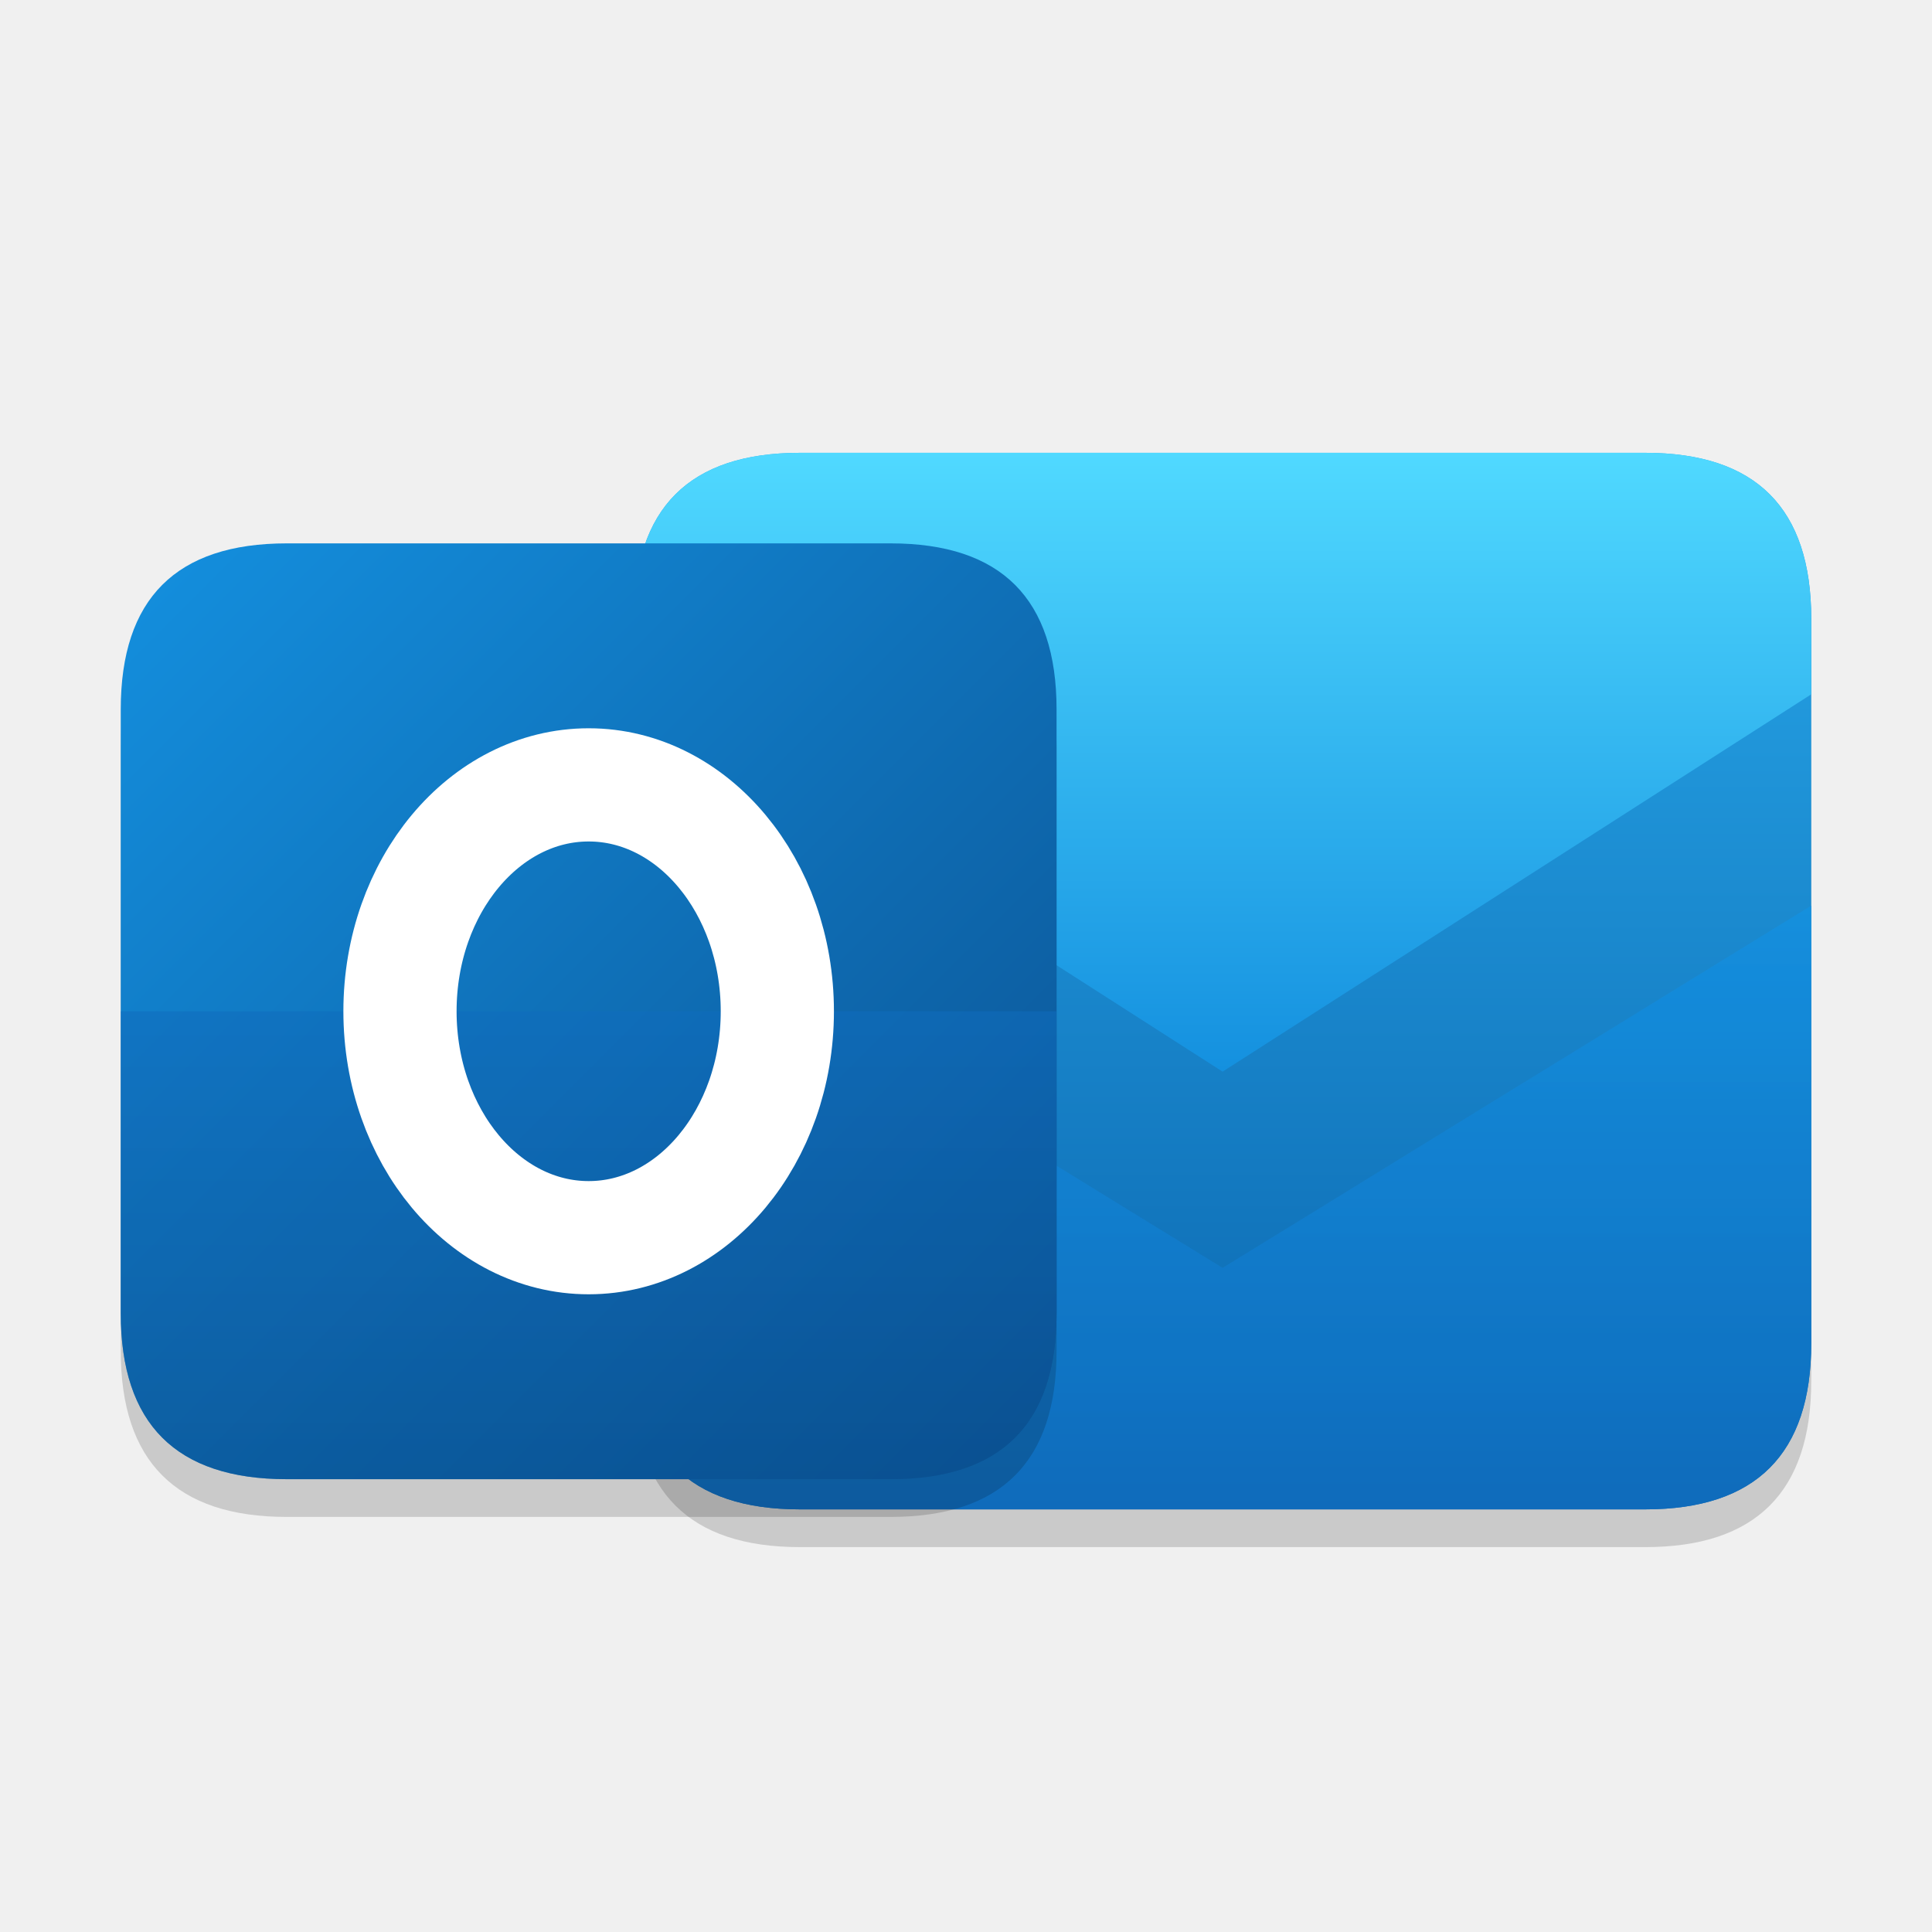
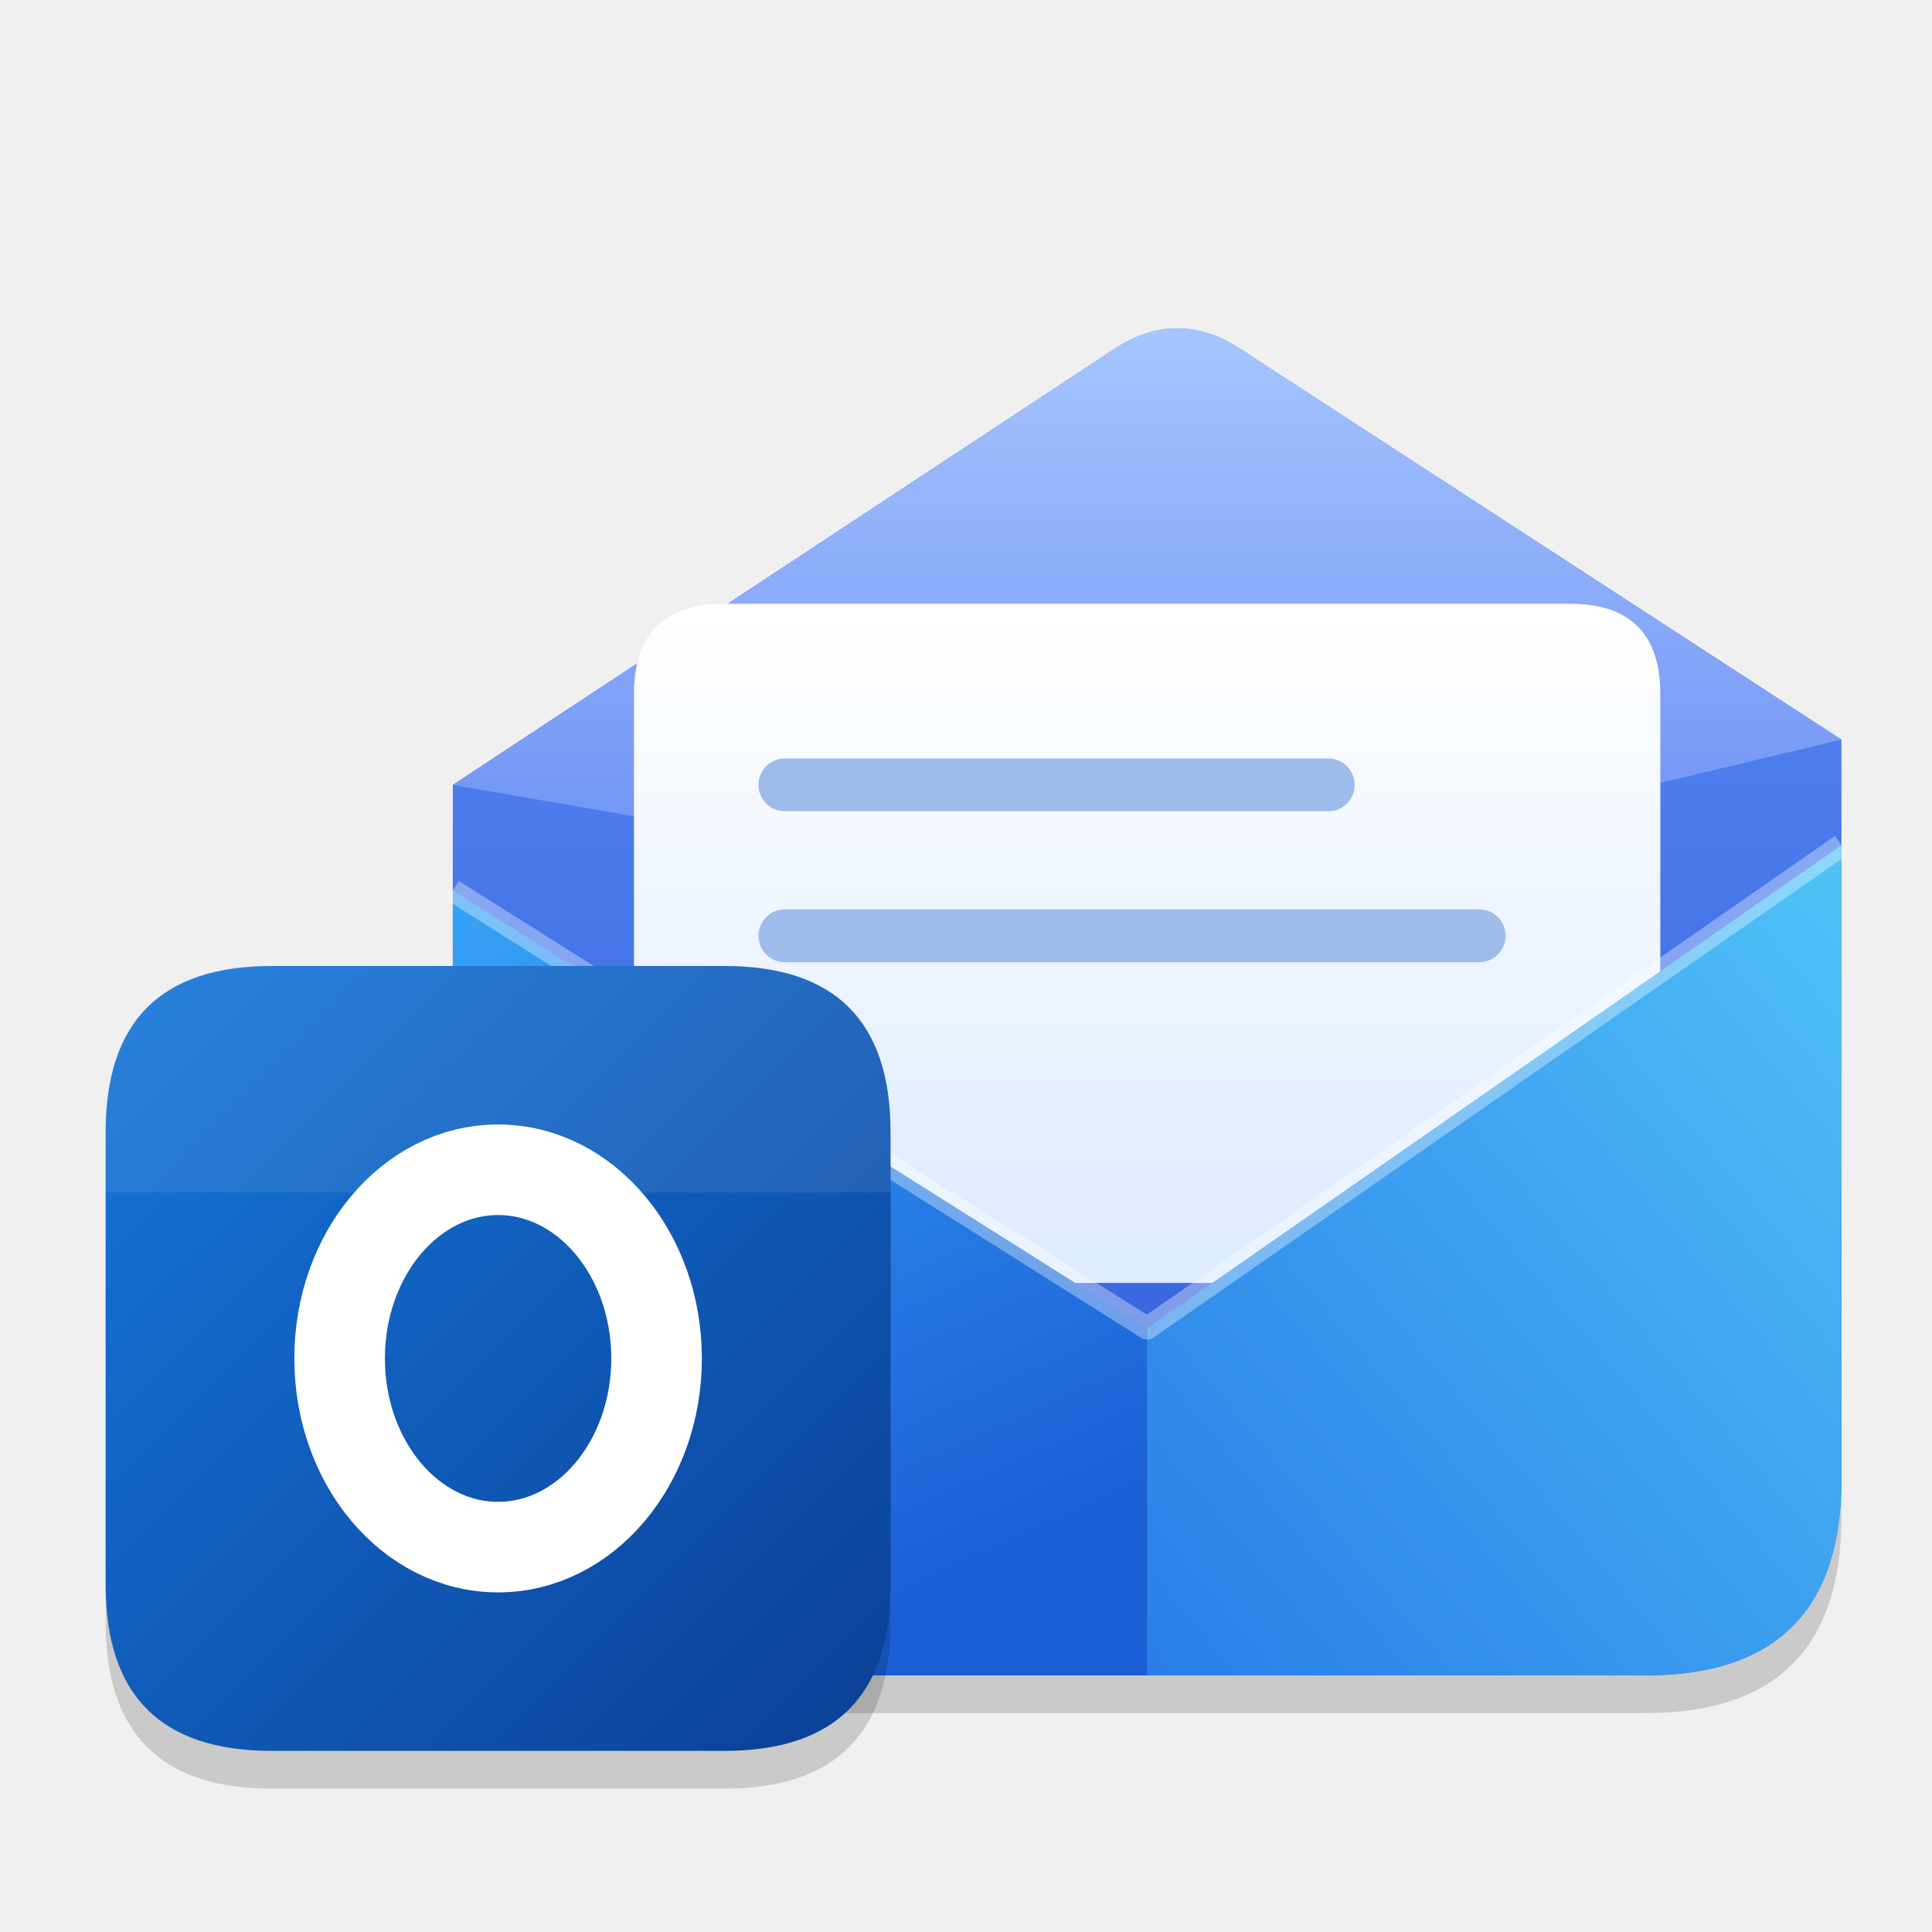
<svg xmlns="http://www.w3.org/2000/svg" width="256" height="256" viewBox="0 0 256 256">
  <defs>
-     <linearGradient id="env" x1="0" y1="0" x2="0" y2="1">
-       <stop offset="0" stop-color="#28A8EA" />
-       <stop offset="1" stop-color="#0A64AD" />
+     <linearGradient id="back" x1="0" y1="0" x2="0" y2="1">
+       <stop offset="0" stop-color="#5B8DF7" />
+       <stop offset="1" stop-color="#2E5AD8" />
    </linearGradient>
-     <linearGradient id="flap" x1="0" y1="0" x2="0" y2="1">
-       <stop offset="0" stop-color="#50D9FF" />
-       <stop offset="1" stop-color="#1490DF" />
+     <linearGradient id="lid" x1="0" y1="0" x2="0" y2="1">
+       <stop offset="0" stop-color="#A9C8FF" />
+       <stop offset="1" stop-color="#6C8EF5" />
    </linearGradient>
-     <linearGradient id="low" x1="0" y1="0" x2="0" y2="1">
-       <stop offset="0" stop-color="#1490DF" />
-       <stop offset="1" stop-color="#0F6CBD" />
+     <linearGradient id="paper" x1="0" y1="0" x2="0" y2="1">
+       <stop offset="0" stop-color="#FFFFFF" />
+       <stop offset="1" stop-color="#DCEBFF" />
+     </linearGradient>
+     <linearGradient id="front" x1="0" y1="0" x2="0.4" y2="1">
+       <stop offset="0" stop-color="#36A3F7" />
+       <stop offset="1" stop-color="#1B5FD6" />
+     </linearGradient>
+     <linearGradient id="right" x1="1" y1="0" x2="0" y2="1">
+       <stop offset="0" stop-color="#4FC3F7" />
+       <stop offset="1" stop-color="#2A7DE8" />
    </linearGradient>
    <linearGradient id="tile" x1="0" y1="0" x2="1" y2="1">
-       <stop offset="0" stop-color="#1490DF" />
-       <stop offset="1" stop-color="#0A4F8F" />
-     </linearGradient>
-     <linearGradient id="edge" x1="0" y1="0" x2="0" y2="1">
-       <stop offset="0" stop-color="#0F6CBD" />
-       <stop offset="1" stop-color="#0A4F8F" />
+       <stop offset="0" stop-color="#1677DB" />
+       <stop offset="1" stop-color="#0A3F96" />
    </linearGradient>
  </defs>
-   <path d="M 106 60 H 218 Q 240 60 240 82 V 178 Q 240 200 218 200 H 106 Q 84 200 84 178 V 82 Q 84 60 106 60 Z" fill="#000000" opacity="0.16" transform="translate(0 5)" />
-   <path d="M 106 60 H 218 Q 240 60 240 82 V 178 Q 240 200 218 200 H 106 Q 84 200 84 178 V 82 Q 84 60 106 60 Z" fill="url(#env)" />
-   <path d="M 84 92 L 162 142 L 240 92 V 82 Q 240 60 218 60 H 106 Q 84 60 84 82 Z" fill="url(#flap)" />
-   <path d="M 84 120 L 162 168 L 240 120 V 178 Q 240 200 218 200 H 106 Q 84 200 84 178 Z" fill="url(#low)" opacity="0.9" />
-   <path d="M 38 72 H 118 Q 140 72 140 94 V 174 Q 140 196 118 196 H 38 Q 16 196 16 174 V 94 Q 16 72 38 72 Z" fill="#000000" opacity="0.16" transform="translate(0 5)" />
-   <path d="M 38 72 H 118 Q 140 72 140 94 V 174 Q 140 196 118 196 H 38 Q 16 196 16 174 V 94 Q 16 72 38 72 Z" fill="url(#tile)" />
-   <path d="M 16 134 V 174 Q 16 196 38 196 H 118 Q 140 196 140 174 V 134 Z" fill="url(#edge)" opacity="0.55" />
-   <ellipse cx="78" cy="134" rx="25" ry="30" fill="none" stroke="#FFFFFF" stroke-width="15" />
+   <path d="M 60 104 L 148 46 Q 156 41 164 46 L 244 98 V 196 Q 244 222 218 222 H 86 Q 60 222 60 196 Z" fill="#000000" opacity="0.16" transform="translate(0 5)" />
+   <path d="M 60 104 L 148 46 Q 156 41 164 46 L 244 98 V 196 Q 244 222 218 222 H 86 Q 60 222 60 196 Z" fill="url(#back)" />
+   <path d="M 60 104 L 148 46 Q 156 41 164 46 L 244 98 L 152 120 Z" fill="url(#lid)" opacity="0.95" />
+   <path d="M 84 92 Q 84 80 96 80 H 208 Q 220 80 220 92 V 170 H 84 Z" fill="url(#paper)" />
+   <path d="M 104 104 H 176 M 104 124 H 196" stroke="#9DBCEB" stroke-width="7" stroke-linecap="round" />
+   <path d="M 60 118 L 152 176 L 152 222 H 86 Q 60 222 60 196 Z" fill="url(#front)" />
+   <path d="M 244 112 L 152 176 L 152 222 H 218 Q 244 222 244 196 Z" fill="url(#right)" />
+   <path d="M 60 118 L 152 176 L 244 112" fill="none" stroke="#FFFFFF" stroke-opacity="0.35" stroke-width="3" stroke-linejoin="round" />
+   <path d="M 36 128 H 96 Q 118 128 118 150 V 210 Q 118 232 96 232 H 36 Q 14 232 14 210 V 150 Q 14 128 36 128 Z" fill="#000000" opacity="0.16" transform="translate(0 5)" />
+   <path d="M 36 128 H 96 Q 118 128 118 150 V 210 Q 118 232 96 232 H 36 Q 14 232 14 210 V 150 Q 14 128 36 128 Z" fill="url(#tile)" />
+   <path d="M 14 150 Q 14 128 36 128 H 96 Q 118 128 118 150 V 158 H 14 Z" fill="#FFFFFF" opacity="0.08" />
+   <ellipse cx="66" cy="180" rx="21" ry="25" fill="none" stroke="#FFFFFF" stroke-width="12" />
</svg>
